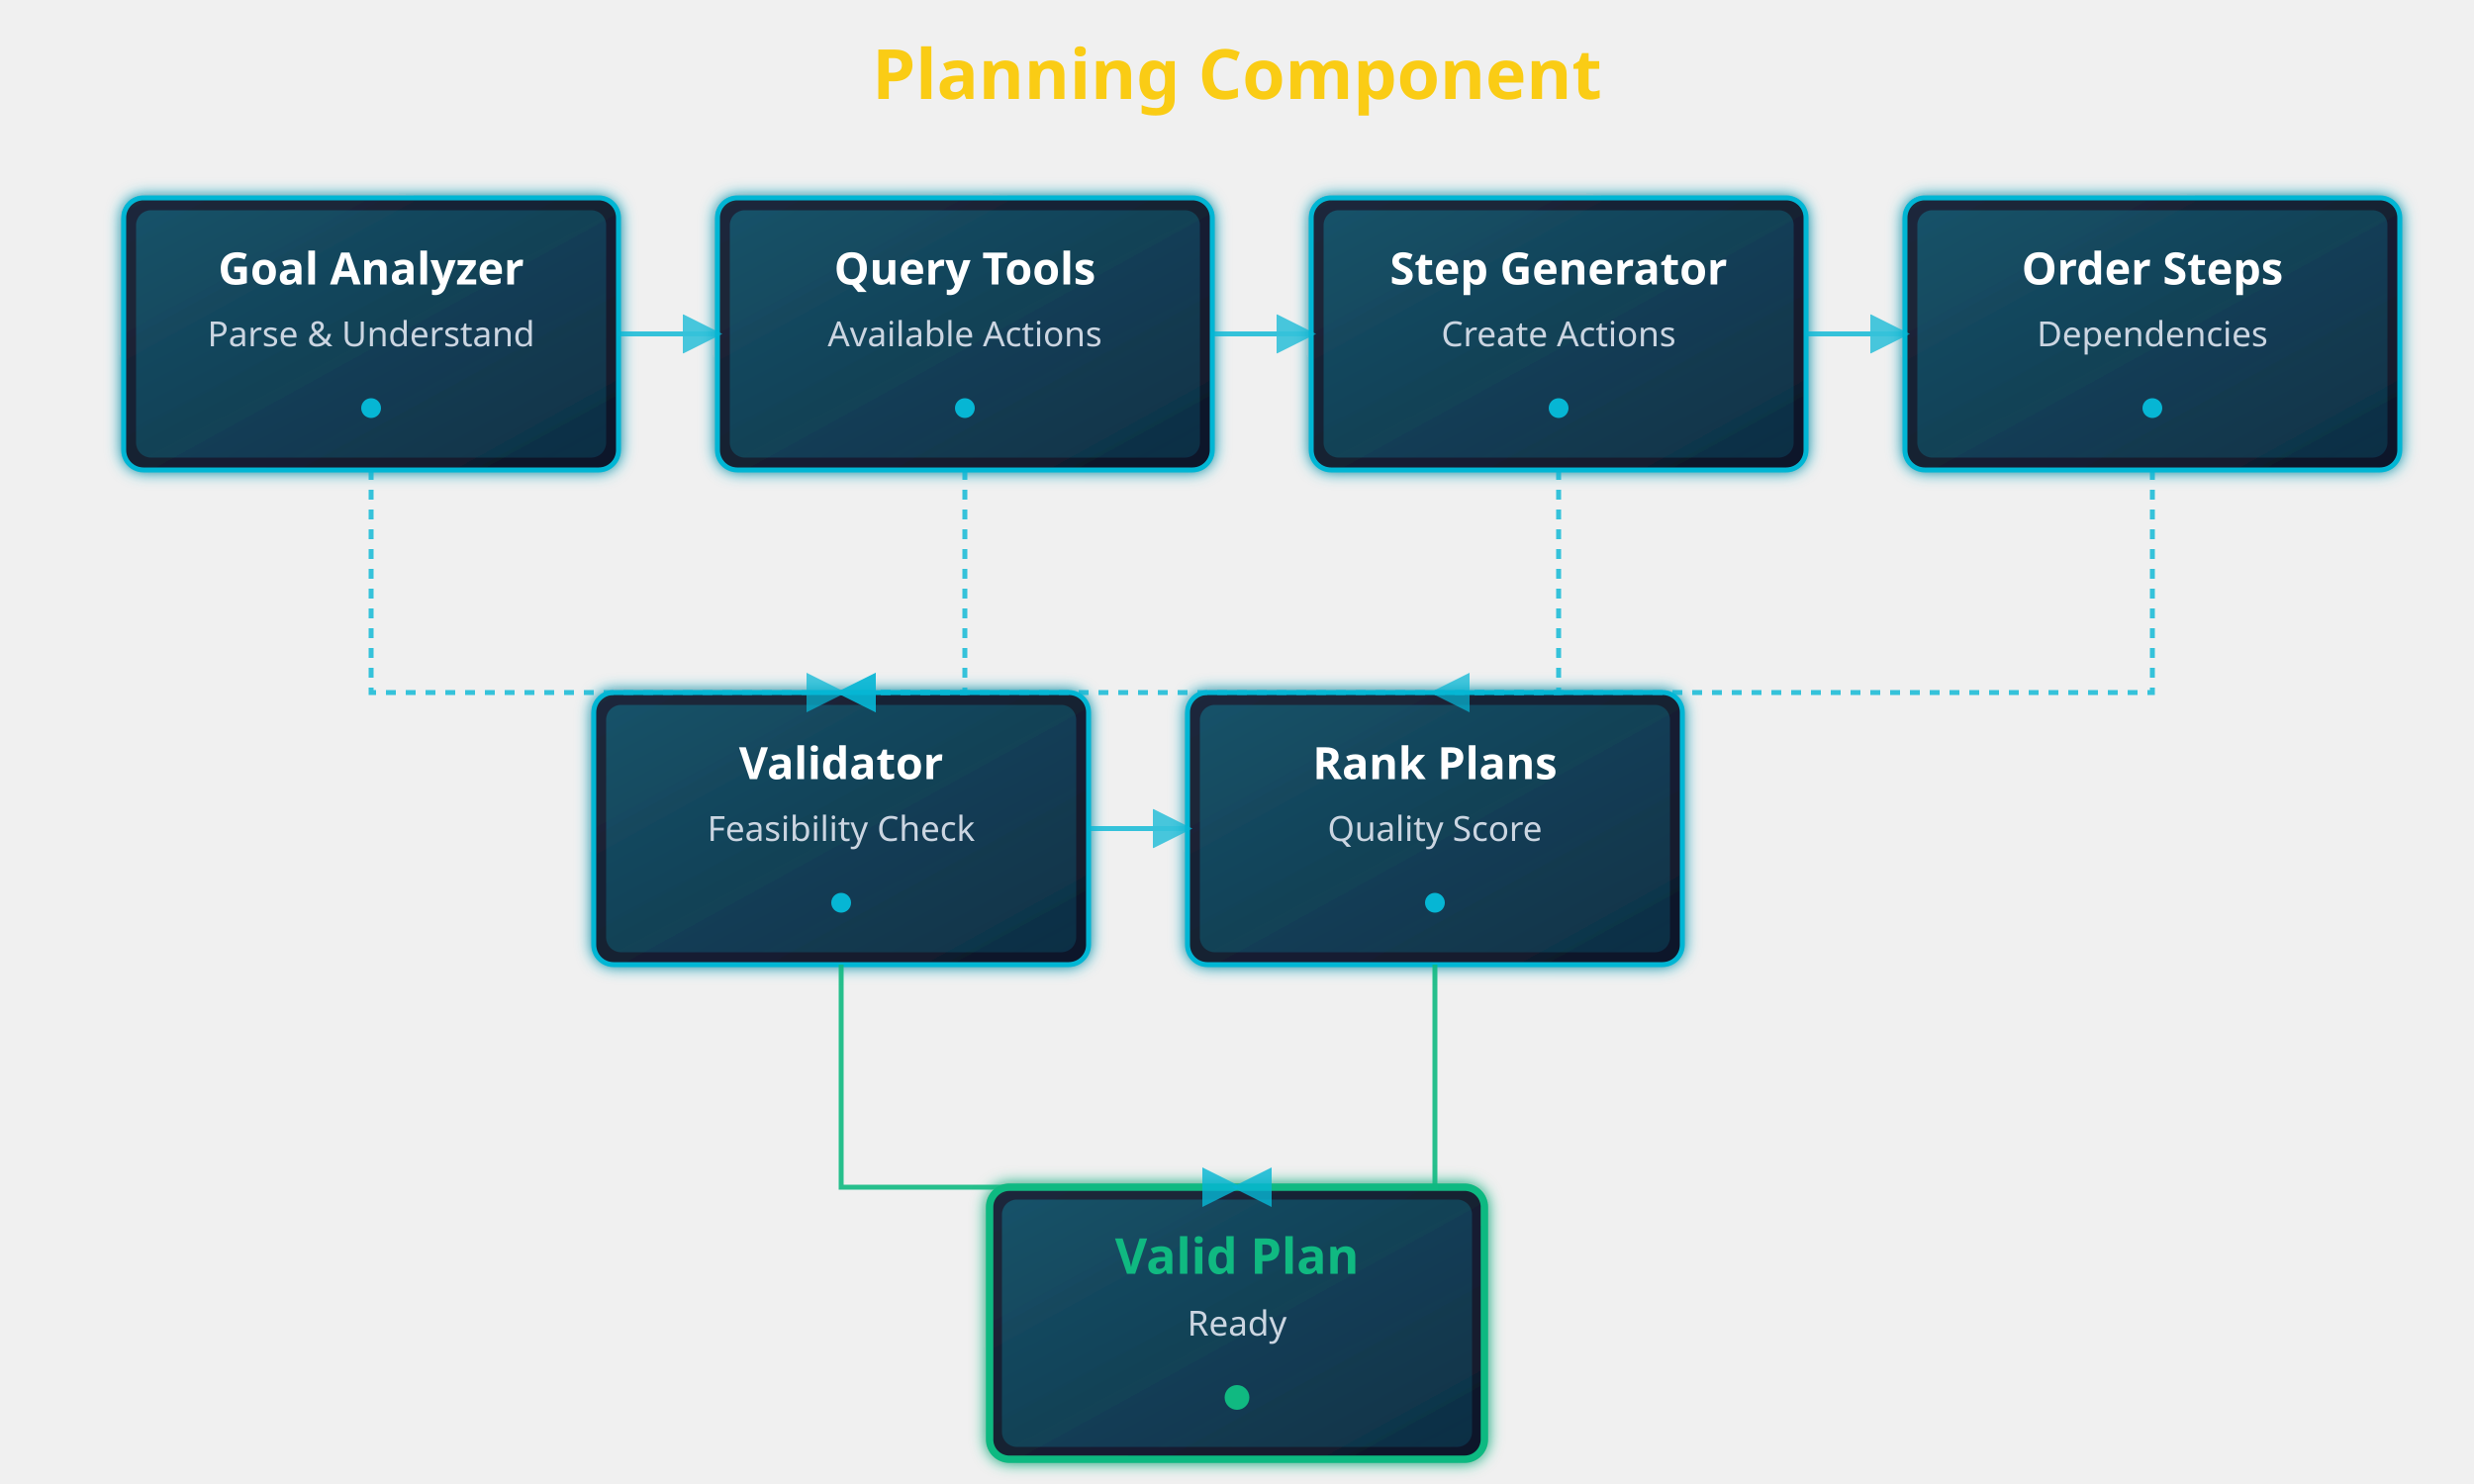
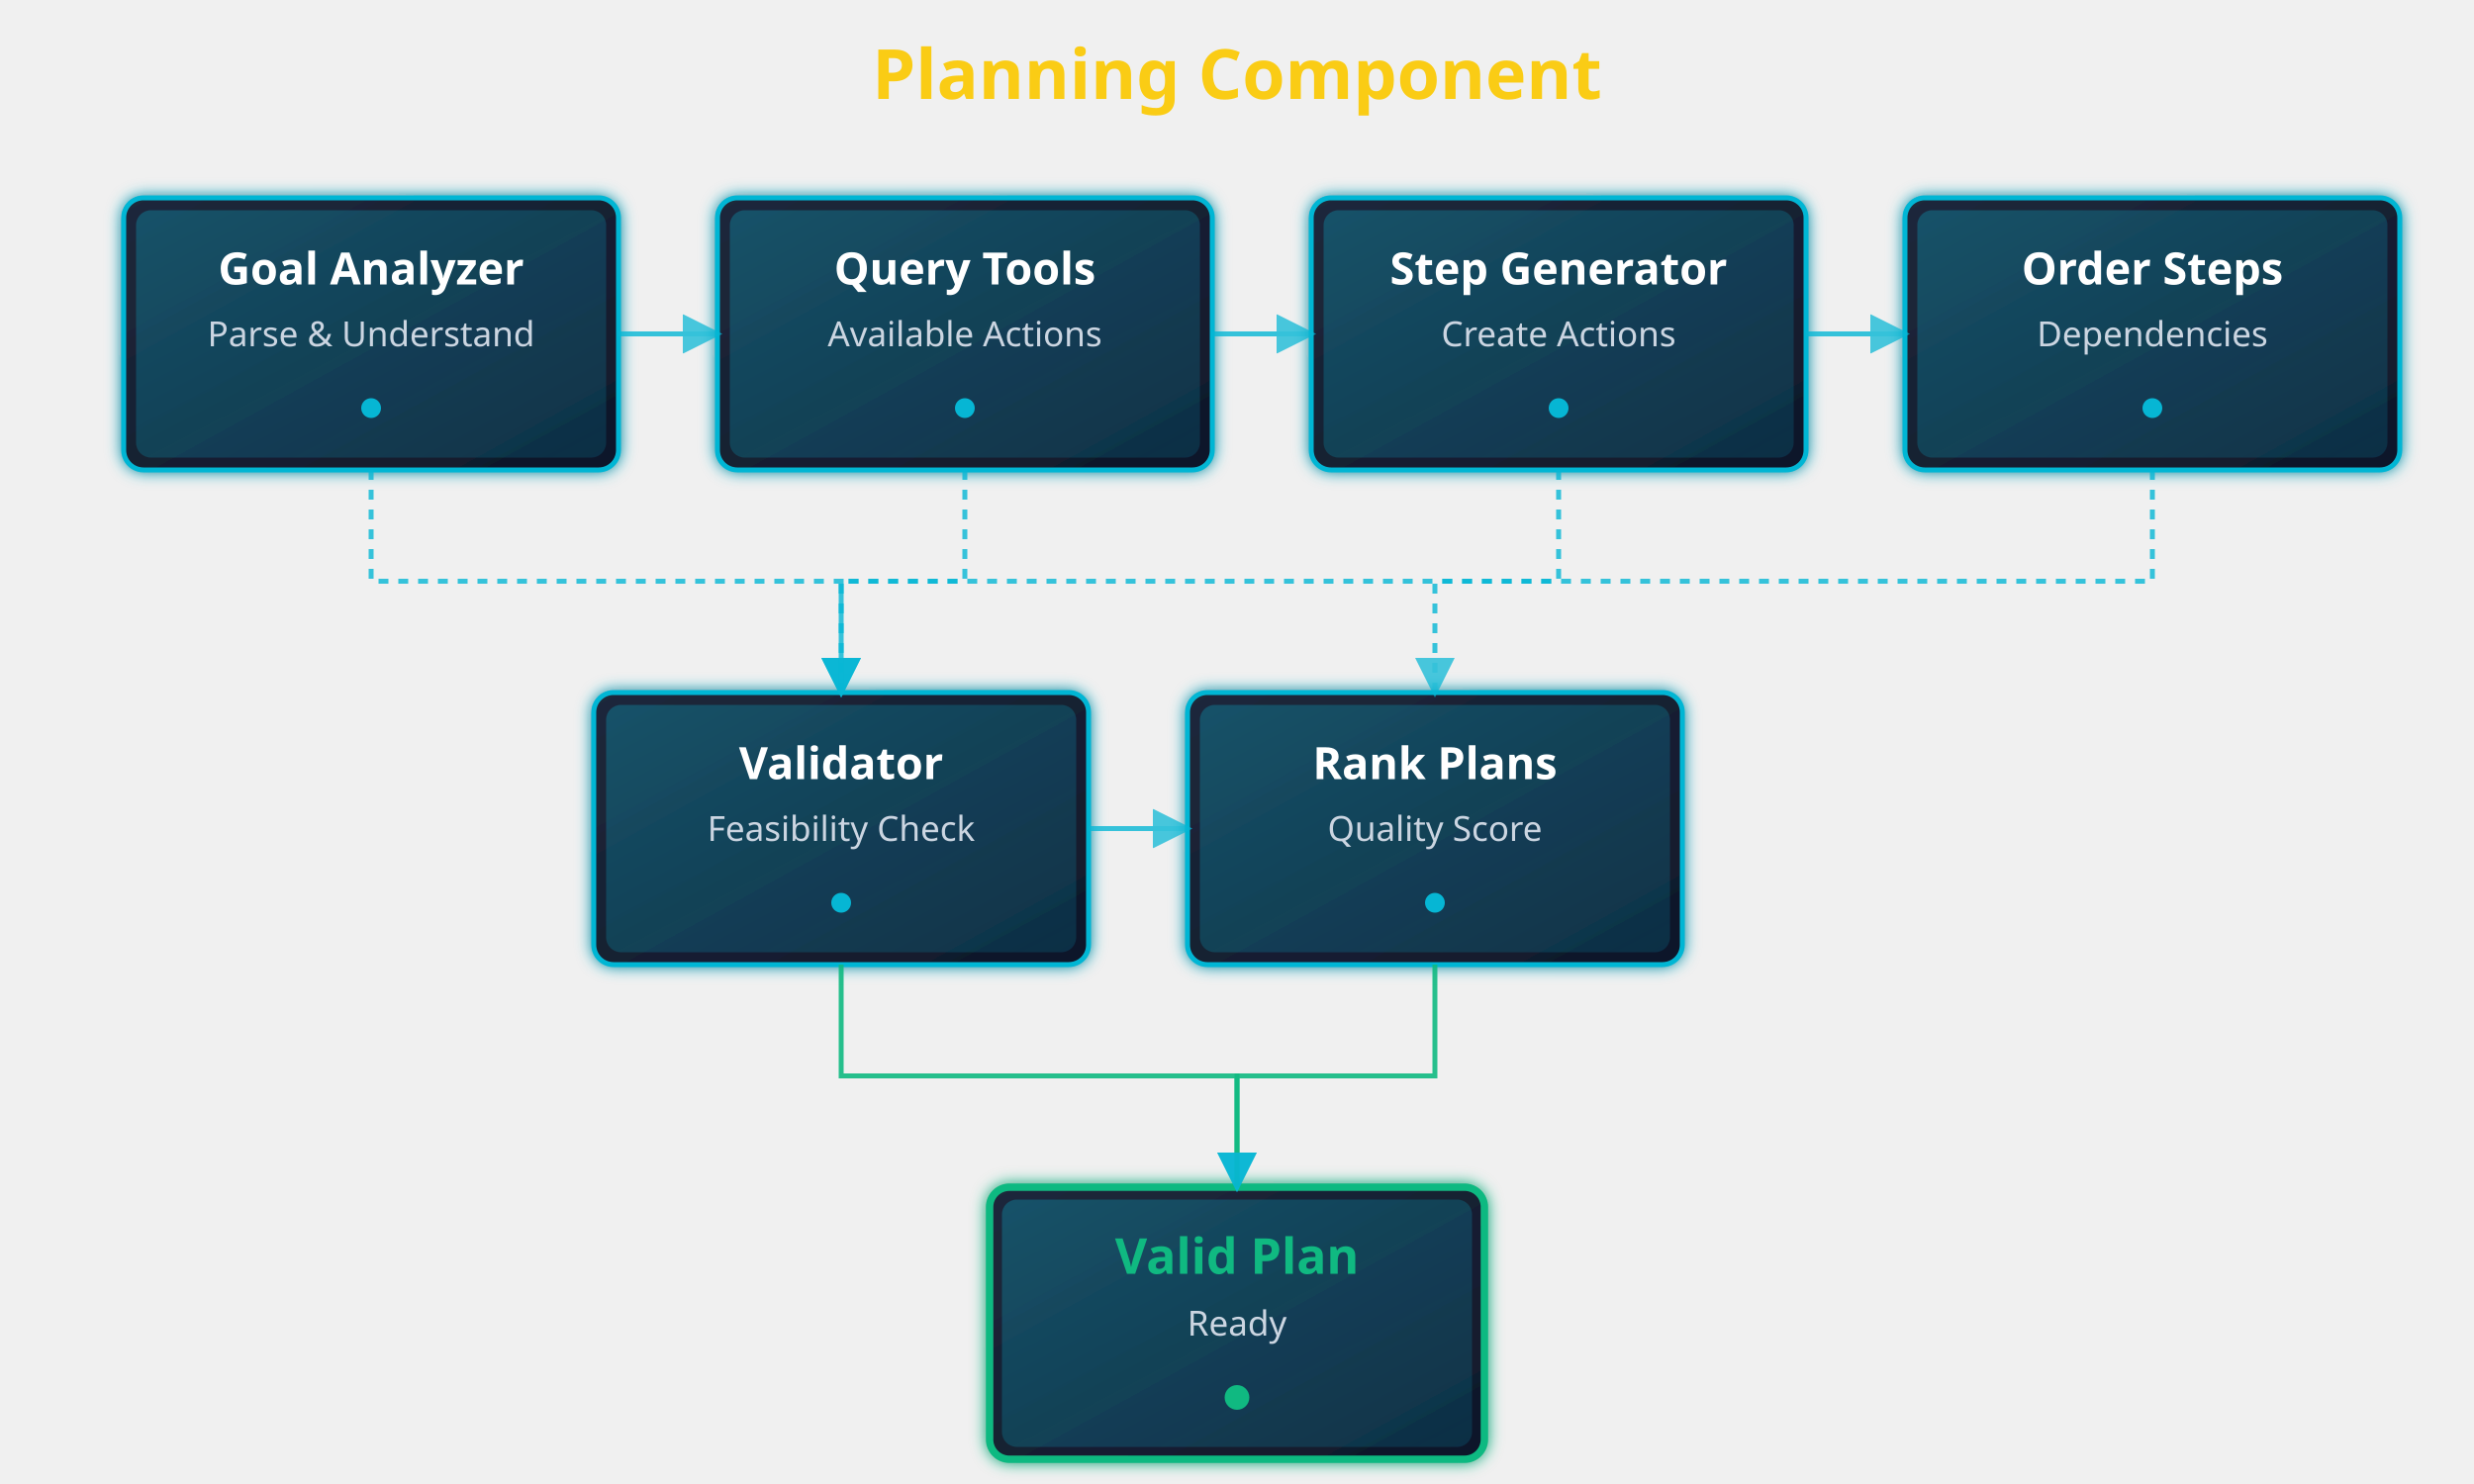
<svg xmlns="http://www.w3.org/2000/svg" width="1000" height="600" viewBox="0 0 1000 600">
  <defs>
    <linearGradient id="boxGrad" x1="0%" y1="0%" x2="100%" y2="100%">
      <stop offset="0%" style="stop-color:#1e293b;stop-opacity:1" />
      <stop offset="100%" style="stop-color:#0f172a;stop-opacity:1" />
    </linearGradient>
    <linearGradient id="cyanGrad" x1="0%" y1="0%" x2="100%" y2="100%">
      <stop offset="0%" style="stop-color:#06b6d4;stop-opacity:0.3" />
      <stop offset="100%" style="stop-color:#0891b2;stop-opacity:0.2" />
    </linearGradient>
    <filter id="glow">
      <feGaussianBlur stdDeviation="3" result="coloredBlur" />
      <feMerge>
        <feMergeNode in="coloredBlur" />
        <feMergeNode in="SourceGraphic" />
      </feMerge>
    </filter>
    <marker id="arrowhead" markerWidth="8" markerHeight="8" refX="7" refY="4" orient="auto">
      <polygon points="0 0, 8 4, 0 8" fill="#06b6d4" opacity="0.9" />
    </marker>
  </defs>
  <text x="500" y="40" font-family="system-ui, sans-serif" font-size="28" font-weight="bold" fill="#facc15" text-anchor="middle">Planning Component</text>
  <g transform="translate(50, 80)">
    <g>
      <rect x="0" y="0" width="200" height="110" rx="8" fill="url(#boxGrad)" stroke="#06b6d4" stroke-width="2" filter="url(#glow)" />
      <rect x="5" y="5" width="190" height="100" rx="6" fill="url(#cyanGrad)" />
      <text x="100" y="35" font-family="system-ui, sans-serif" font-size="18" font-weight="bold" fill="#ffffff" text-anchor="middle">Goal Analyzer</text>
      <text x="100" y="60" font-family="system-ui, sans-serif" font-size="14" fill="#cbd5e1" text-anchor="middle">Parse &amp; Understand</text>
      <circle cx="100" cy="85" r="4" fill="#06b6d4" />
    </g>
    <g transform="translate(240, 0)">
      <rect x="0" y="0" width="200" height="110" rx="8" fill="url(#boxGrad)" stroke="#06b6d4" stroke-width="2" filter="url(#glow)" />
      <rect x="5" y="5" width="190" height="100" rx="6" fill="url(#cyanGrad)" />
      <text x="100" y="35" font-family="system-ui, sans-serif" font-size="18" font-weight="bold" fill="#ffffff" text-anchor="middle">Query Tools</text>
      <text x="100" y="60" font-family="system-ui, sans-serif" font-size="14" fill="#cbd5e1" text-anchor="middle">Available Actions</text>
      <circle cx="100" cy="85" r="4" fill="#06b6d4" />
    </g>
    <g transform="translate(480, 0)">
      <rect x="0" y="0" width="200" height="110" rx="8" fill="url(#boxGrad)" stroke="#06b6d4" stroke-width="2" filter="url(#glow)" />
      <rect x="5" y="5" width="190" height="100" rx="6" fill="url(#cyanGrad)" />
      <text x="100" y="35" font-family="system-ui, sans-serif" font-size="18" font-weight="bold" fill="#ffffff" text-anchor="middle">Step Generator</text>
      <text x="100" y="60" font-family="system-ui, sans-serif" font-size="14" fill="#cbd5e1" text-anchor="middle">Create Actions</text>
      <circle cx="100" cy="85" r="4" fill="#06b6d4" />
    </g>
    <g transform="translate(720, 0)">
      <rect x="0" y="0" width="200" height="110" rx="8" fill="url(#boxGrad)" stroke="#06b6d4" stroke-width="2" filter="url(#glow)" />
      <rect x="5" y="5" width="190" height="100" rx="6" fill="url(#cyanGrad)" />
      <text x="100" y="35" font-family="system-ui, sans-serif" font-size="18" font-weight="bold" fill="#ffffff" text-anchor="middle">Order Steps</text>
      <text x="100" y="60" font-family="system-ui, sans-serif" font-size="14" fill="#cbd5e1" text-anchor="middle">Dependencies</text>
      <circle cx="100" cy="85" r="4" fill="#06b6d4" />
    </g>
  </g>
  <g transform="translate(240, 280)">
    <g>
      <rect x="0" y="0" width="200" height="110" rx="8" fill="url(#boxGrad)" stroke="#06b6d4" stroke-width="2" filter="url(#glow)" />
      <rect x="5" y="5" width="190" height="100" rx="6" fill="url(#cyanGrad)" />
      <text x="100" y="35" font-family="system-ui, sans-serif" font-size="18" font-weight="bold" fill="#ffffff" text-anchor="middle">Validator</text>
      <text x="100" y="60" font-family="system-ui, sans-serif" font-size="14" fill="#cbd5e1" text-anchor="middle">Feasibility Check</text>
      <circle cx="100" cy="85" r="4" fill="#06b6d4" />
    </g>
    <g transform="translate(240, 0)">
      <rect x="0" y="0" width="200" height="110" rx="8" fill="url(#boxGrad)" stroke="#06b6d4" stroke-width="2" filter="url(#glow)" />
      <rect x="5" y="5" width="190" height="100" rx="6" fill="url(#cyanGrad)" />
      <text x="100" y="35" font-family="system-ui, sans-serif" font-size="18" font-weight="bold" fill="#ffffff" text-anchor="middle">Rank Plans</text>
      <text x="100" y="60" font-family="system-ui, sans-serif" font-size="14" fill="#cbd5e1" text-anchor="middle">Quality Score</text>
      <circle cx="100" cy="85" r="4" fill="#06b6d4" />
    </g>
  </g>
  <g transform="translate(400, 480)">
    <rect x="0" y="0" width="200" height="110" rx="8" fill="url(#boxGrad)" stroke="#10b981" stroke-width="3" filter="url(#glow)" />
    <rect x="5" y="5" width="190" height="100" rx="6" fill="url(#cyanGrad)" />
    <text x="100" y="35" font-family="system-ui, sans-serif" font-size="20" font-weight="bold" fill="#10b981" text-anchor="middle">Valid Plan</text>
    <text x="100" y="60" font-family="system-ui, sans-serif" font-size="14" fill="#cbd5e1" text-anchor="middle">Ready</text>
    <circle cx="100" cy="85" r="5" fill="#10b981" />
  </g>
  <path d="M 250 135.0 H 290" fill="none" stroke="#06b6d4" stroke-width="2" marker-end="url(#arrowhead)" opacity="0.8" />
  <path d="M 490 135.0 H 530" fill="none" stroke="#06b6d4" stroke-width="2" marker-end="url(#arrowhead)" opacity="0.8" />
  <path d="M 730 135.0 H 770" fill="none" stroke="#06b6d4" stroke-width="2" marker-end="url(#arrowhead)" opacity="0.8" />
-   <path d="M 870.0 190 V 280 H 580.0" fill="none" stroke="#06b6d4" stroke-width="2" stroke-dasharray="4,4" marker-end="url(#arrowhead)" opacity="0.8" />
-   <path d="M 630.0 190 V 280 H 340.0" fill="none" stroke="#06b6d4" stroke-width="2" stroke-dasharray="4,4" marker-end="url(#arrowhead)" opacity="0.8" />
-   <path d="M 390.0 190 V 280 H 340.0" fill="none" stroke="#06b6d4" stroke-width="2" stroke-dasharray="4,4" marker-end="url(#arrowhead)" opacity="0.8" />
-   <path d="M 150.0 190 V 280 H 340.0" fill="none" stroke="#06b6d4" stroke-width="2" stroke-dasharray="4,4" marker-end="url(#arrowhead)" opacity="0.8" />
+   <path d="M 870.0 190.0 V 235.0 H 580.0 V 280.0" fill="none" stroke="#06b6d4" stroke-width="2" stroke-dasharray="4,4" marker-end="url(#arrowhead)" opacity="0.8" />
+   <path d="M 630.0 190.0 V 235.0 H 340.0 V 280.0" fill="none" stroke="#06b6d4" stroke-width="2" stroke-dasharray="4,4" marker-end="url(#arrowhead)" opacity="0.8" />
+   <path d="M 390.0 190.0 V 235.0 H 340.0 V 280.0" fill="none" stroke="#06b6d4" stroke-width="2" stroke-dasharray="4,4" marker-end="url(#arrowhead)" opacity="0.8" />
+   <path d="M 150.0 190.0 V 235.0 H 340.0 V 280.0" fill="none" stroke="#06b6d4" stroke-width="2" stroke-dasharray="4,4" marker-end="url(#arrowhead)" opacity="0.8" />
  <path d="M 440 335.0 H 480" fill="none" stroke="#06b6d4" stroke-width="2" marker-end="url(#arrowhead)" opacity="0.8" />
-   <path d="M 340.0 390 V 480 H 500.0" fill="none" stroke="#10b981" stroke-width="2" marker-end="url(#arrowhead)" opacity="0.9" />
-   <path d="M 580.0 390 V 480 H 500.0" fill="none" stroke="#10b981" stroke-width="2" marker-end="url(#arrowhead)" opacity="0.9" />
+   <path d="M 340.0 390.0 V 435.0 H 500.0 V 480.0" fill="none" stroke="#10b981" stroke-width="2" marker-end="url(#arrowhead)" opacity="0.9" />
+   <path d="M 580.0 390.0 V 435.0 H 500.0 V 480.0" fill="none" stroke="#10b981" stroke-width="2" marker-end="url(#arrowhead)" opacity="0.9" />
</svg>
